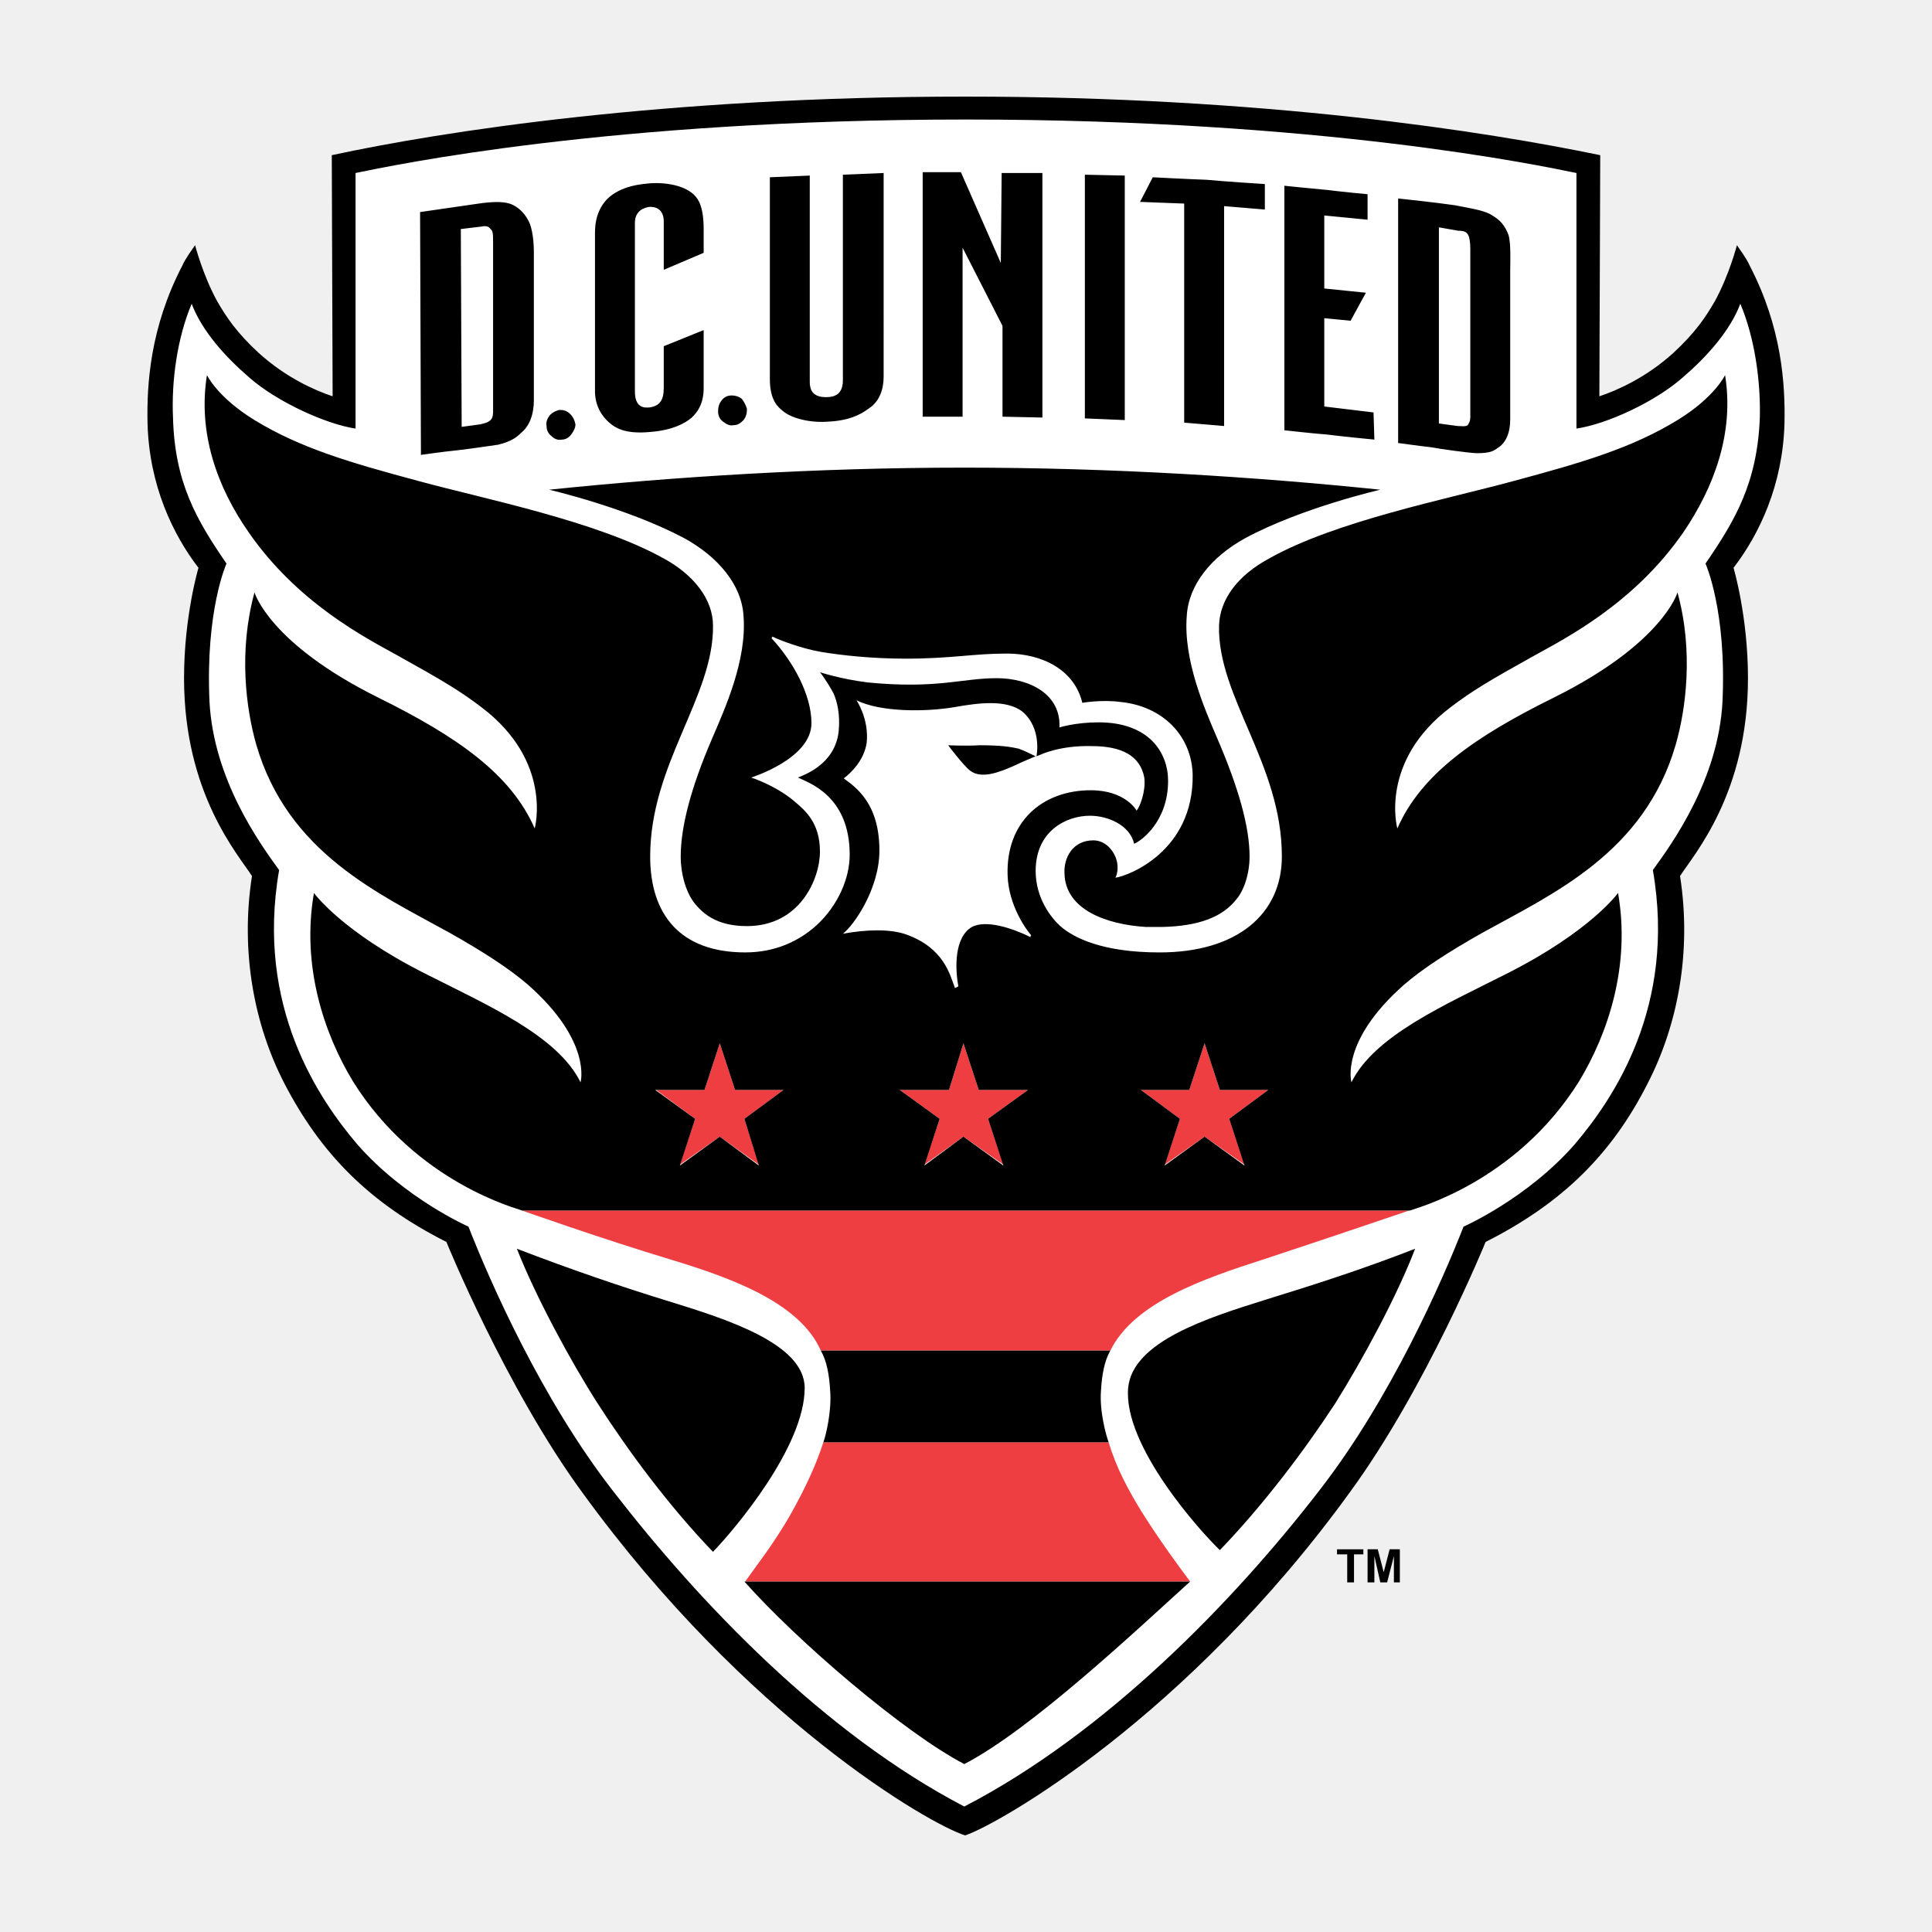
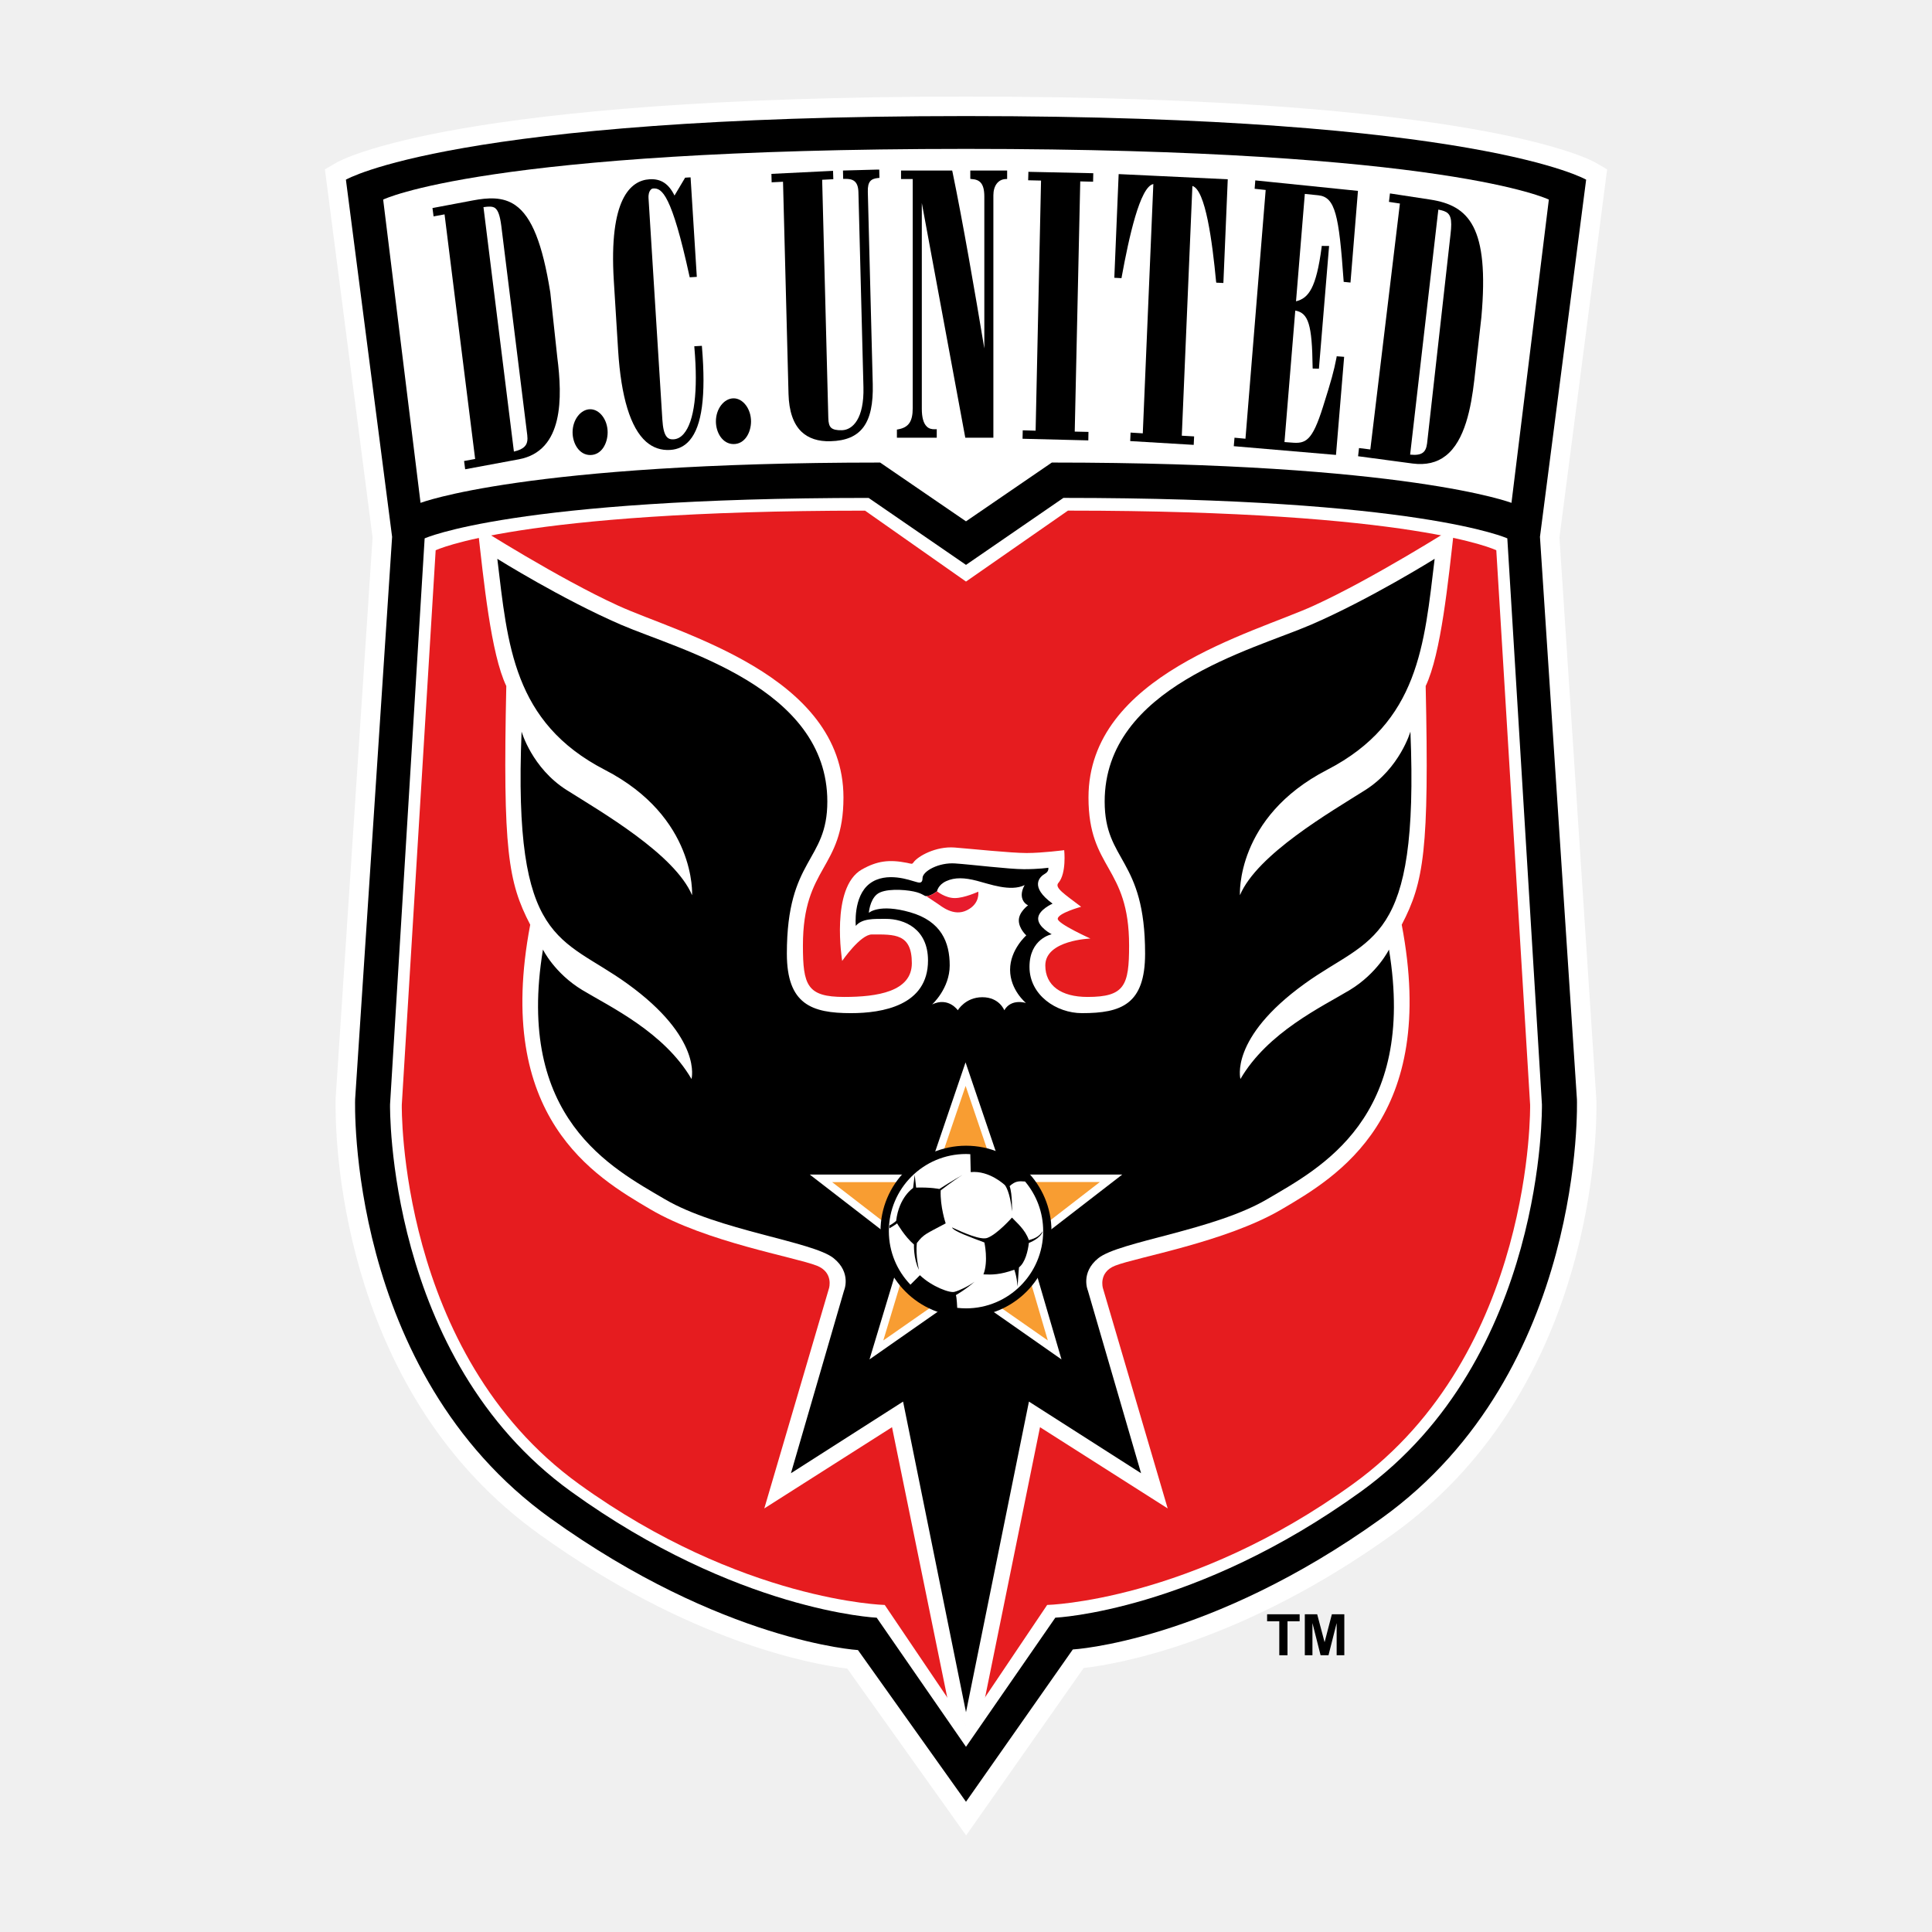
- <svg xmlns="http://www.w3.org/2000/svg" version="1.1" id="svg2" x="0px" y="0px" width="200px" height="200px" viewBox="-700 700 200 200" enable-background="new -700 700 200 200" xml:space="preserve">
-   <path id="path3033" fill="#FFFFFF" d="M-599.736,888.066  c25.84-14.766,41.396-36.035,51.855-60.469c10.811-6.152,21.182-12.656,20.83-37.881c6.417-8.086,6.856-18.018,5.186-30.938  c4.922-9.58,5.89-19.775,1.934-31.816c-2.373,10.02-8.701,11.338-15.732,15.117l1.23-25.049c-41.396-7.383-84.552-8.086-130.079,0  l0.439,25.137c-7.119-3.428-15.996-5.098-16.084-15.557c-3.076,10.371-4.922,19.072,1.582,29.443  c-2.461,15.205-0.527,26.631,6.768,33.662c-3.076,21.006,5.537,31.465,19.512,37.09  C-646.143,851.416-627.773,871.367-599.736,888.066z" />
-   <path id="path158" fill="#EF3E42" d="M-569.326,830.41c6.943-2.285,15.205-5.098,15.205-5.098  h-91.846c0,0,8.438,2.988,15.469,5.098c6.063,1.846,13.271,4.395,15.468,9.404h29.972  C-582.598,834.805-575.303,832.344-569.326,830.41 M-618.019,856.514c-1.758,3.164-3.867,5.801-4.834,7.207h46.056  c-1.055-1.406-3.076-4.131-5.01-7.207c-1.406-2.285-2.637-4.57-3.428-7.207h-29.532C-615.558,851.768-616.7,854.141-618.019,856.514   M-576.885,812.832h-5.01l4.043,2.988l-1.582,4.746l4.131-2.9l4.131,2.9l-1.582-4.746l4.043-2.988h-5.01l-1.582-4.834  L-576.885,812.832z M-601.758,812.832h-5.099l4.132,2.988l-1.583,4.746l4.043-2.9l4.132,2.9l-1.583-4.746l4.132-2.988h-5.099  l-1.582-4.834L-601.758,812.832z M-625.488,807.998l1.581,4.834h5.01l-4.043,2.988l1.494,4.746l-4.042-2.9l-4.131,2.9l1.582-4.746  l-4.043-2.988h5.01L-625.488,807.998z" />
-   <path id="path162" d="M-569.063,719.053c0,0-4.219-0.264-5.977-0.439  c-2.373-0.088-5.625-0.264-5.625-0.264l-1.318,2.549l4.57,0.176v22.676c0,0,4.219,0.352,4.131,0.352v-22.764l4.219,0.352V719.053  L-569.063,719.053z M-557.813,742.695l-5.098-0.615v-9.141l2.725,0.264l1.582-2.9l-4.307-0.439v-7.559l4.482,0.439v-2.637  c0,0-2.813-0.264-4.131-0.439c-1.055-0.088-4.482-0.439-4.482-0.439v25.313c0,0,3.164,0.352,4.395,0.439  c1.318,0.176,4.922,0.527,4.922,0.527L-557.813,742.695z M-583.564,718.174l-4.131-0.088v25.225l4.131,0.176V718.174z   M-592.09,717.91h-4.219l-0.088,9.316l-4.132-9.404h-3.955v25.313h4.131v-17.49l4.131,8.086v9.404l4.132,0.088V717.91   M-608.526,717.91l-4.219,0.176v21.27c0,1.494-0.879,1.758-1.758,1.758c-1.055,0-1.67-0.439-1.67-1.582v-21.357l-4.131,0.176v20.918  c0,2.197,0.879,2.9,1.318,3.252c0.791,0.703,2.549,1.23,4.482,1.143c2.197-0.088,3.428-0.615,4.483-1.406  c1.055-0.703,1.494-1.934,1.494-3.252L-608.526,717.91 M-632.607,718.965c-0.791,0.088-3.076,0.176-4.57,1.67  c-1.318,1.406-1.23,3.164-1.23,3.779v16.084c0,1.406,0.615,2.549,1.582,3.34c0.439,0.352,1.406,1.143,4.131,0.879  c2.285-0.176,3.604-0.879,4.307-1.494c1.23-1.143,1.23-2.549,1.23-3.164v-5.889l-4.131,1.67v4.307c0,1.318-0.439,1.846-1.406,2.021  c-0.703,0.088-1.582,0-1.582-1.67v-17.402c0-0.967,0.527-1.494,1.406-1.67c0.879-0.088,1.582,0.352,1.582,1.494v5.01l4.131-1.758  v-2.461c0-1.318-0.176-2.373-0.615-3.076C-628.652,719.229-630.938,718.877-632.607,718.965 M-624.083,744.014  c0.439,0,0.703-0.176,1.055-0.527c0.264-0.352,0.352-0.703,0.352-1.143c-0.088-0.352-0.264-0.703-0.527-1.055  c-0.352-0.264-0.703-0.352-1.055-0.352c-0.439,0-0.79,0.176-1.054,0.527s-0.352,0.703-0.352,1.143s0.176,0.791,0.527,1.055  S-624.435,744.102-624.083,744.014 M-641.836,745.508c0.352,0,0.703-0.176,0.967-0.527s0.439-0.703,0.439-1.055  c-0.088-0.439-0.264-0.791-0.527-1.055c-0.352-0.352-0.703-0.439-1.143-0.439c-0.352,0.088-0.703,0.264-0.967,0.527  c-0.264,0.352-0.439,0.703-0.352,1.143c0,0.439,0.176,0.791,0.527,1.055C-642.627,745.42-642.275,745.596-641.836,745.508   M-547.793,743.135c0,0.527-0.176,0.703-0.264,0.879c-0.264,0.176-0.615,0.088-1.055,0.088l-1.934-0.264v-20.303l2.021,0.352  c0.703,0,0.879,0.176,1.055,0.527c0.088,0.264,0.176,0.615,0.176,1.406V743.135z M-543.662,727.842c0-0.615,0.088-2.637-0.176-3.516  c-0.439-1.143-0.967-1.582-1.67-2.021c-0.791-0.527-2.109-0.703-3.867-1.055c-1.758-0.264-5.889-0.703-5.889-0.703v25.313  c0,0,2.549,0.352,3.428,0.439c0.879,0.176,4.043,0.615,4.746,0.615c1.406,0,1.758-0.264,2.109-0.527  c0.879-0.527,1.318-1.582,1.318-2.988V727.842L-543.662,727.842z M-649.219,743.486c-0.264,0.264-0.703,0.352-1.055,0.439  l-1.934,0.264l-0.088-20.479l2.197-0.264c0.439-0.088,0.703,0,0.879,0.264c0.264,0.176,0.264,0.615,0.264,1.406v17.314  C-648.955,742.871-648.955,743.223-649.219,743.486 M-644.736,726.084c0-0.791-0.088-2.461-0.615-3.34  c-0.439-0.791-1.055-1.318-1.67-1.582s-1.582-0.352-3.428-0.088s-6.064,0.879-6.064,0.879l0.088,25.137c0,0,2.461-0.352,3.428-0.439  s3.955-0.527,4.57-0.615c1.406-0.352,1.934-0.791,2.373-1.23c0.879-0.703,1.318-1.934,1.318-3.34V726.084L-644.736,726.084z   M-600.176,882.617c6.943-3.604,17.754-13.799,23.379-18.896h-46.144C-617.491,869.873-606.416,879.365-600.176,882.617   M-615.03,839.814c0.615,1.055,0.879,2.549,0.967,4.131c0.176,2.109-0.439,4.658-0.703,5.361h29.532  c-0.264-0.703-0.967-3.252-0.791-5.361c0.088-1.582,0.352-3.076,0.967-4.131H-615.03z M-583.213,843.682  c-0.527,5.977,7.471,14.854,9.492,16.787c4.57-4.746,8.789-10.371,11.953-15.205c2.813-4.482,6.416-11.162,8.262-15.996  c-5.625,2.197-10.635,3.779-15.469,5.273C-574.863,836.387-582.773,838.848-583.213,843.682 M-631.025,834.629  c-4.57-1.406-9.756-3.164-15.469-5.361c1.934,4.922,5.537,11.602,8.35,15.996c3.164,4.922,7.383,10.635,11.953,15.381  c2.284-2.373,9.491-10.898,9.491-16.963C-616.7,839.023-625.049,836.475-631.025,834.629 M-572.754,815.82l4.043-2.988h-5.01  l-1.582-4.834l-1.582,4.834h-5.01l4.043,2.988l-1.582,4.834l4.131-2.988l4.131,2.988L-572.754,815.82z M-593.232,796.836  c-0.352-0.352-2.373-2.988-2.461-6.24c-0.176-5.537,3.604-8.789,8.613-8.789c3.604,0,4.746,2.109,4.746,2.109  c0.352-0.439,0.967-2.021,0.791-3.428c-0.439-2.285-2.373-3.252-5.449-3.252c-3.252-0.088-5.273,0.879-5.273,0.879l-0.44,0.176  c0,0,0.616-2.9-1.494-4.658c-1.67-1.23-4.482-0.879-6.943-0.439c-3.076,0.527-7.734,0.527-10.195-0.703c0,0,1.318,1.934,1.055,4.395  c-0.264,1.846-1.67,3.164-2.373,3.691c1.318,0.967,3.691,2.637,3.691,7.471c0,3.955-2.637,7.734-3.779,8.613  c2.373-0.439,4.922-0.527,6.592,0.088c3.867,1.406,4.482,4.131,5.01,5.537l0.352-0.176c-0.352-1.846-0.438-5.098,1.406-6.152  c1.494-0.791,4.307,0.176,6.064,1.055C-593.32,797.012-593.32,796.748-593.232,796.836 M-597.715,815.82l4.131-2.988h-5.098  l-1.583-4.834l-1.494,4.834h-5.098l4.131,2.988l-1.582,4.834l4.043-2.988l4.131,2.988L-597.715,815.82z M-622.94,815.82l4.043-2.988  h-5.01l-1.581-4.834l-1.582,4.834h-5.098l4.131,2.988l-1.582,4.834l4.131-2.988l4.042,2.988L-622.94,815.82z M-526.347,761.328  c1.669,6.064,0.879,12.041-0.176,15.732c-3.252,11.25-12.745,15.469-20.04,19.512c-3.428,1.934-6.152,3.691-8.086,5.361  c-6.68,5.889-5.449,10.107-5.449,10.107c2.373-4.834,9.668-7.998,16.084-11.25c8.701-4.395,11.514-8.35,11.514-8.35  c1.318,7.559-1.055,14.59-4.043,19.512c-6.592,10.547-17.139,13.184-17.49,13.359h-91.934c-0.352-0.176-10.898-2.813-17.49-13.359  c-2.988-4.922-5.362-11.953-4.043-19.512c0,0,2.813,3.955,11.514,8.35c6.416,3.252,13.711,6.416,16.084,11.25  c0,0,1.23-4.219-5.449-10.107c-1.934-1.67-4.658-3.428-8.086-5.361c-7.295-4.043-16.788-8.262-20.04-19.512  c-1.055-3.691-1.846-9.668-0.176-15.732c0,0,1.495,5.273,12.833,10.898c8.174,4.043,13.711,7.91,16.172,13.535  c0,0,1.934-6.943-5.537-12.568c-2.197-1.67-3.955-2.725-8.701-5.361c-3.164-1.758-10.283-5.361-15.382-12.744  c-3.252-4.658-5.273-10.283-4.307-16.26c0,0,1.055,2.285,4.922,4.658c4.747,2.9,9.845,4.395,17.052,6.328  c6.768,1.846,18.369,4.131,25.313,7.998c3.076,1.67,5.098,4.219,5.098,6.943c0.088,7.383-6.504,14.326-6.504,23.906  c0,5.977,3.076,9.932,9.843,9.932c3.076,0,5.537-1.143,7.383-2.813c2.198-2.021,3.428-4.834,3.428-7.295  c0-6.152-4.307-7.471-5.361-7.998c2.373-0.879,3.955-2.461,4.219-4.746c0.176-1.846-0.176-3.164-0.527-3.955  c-0.703-1.318-1.406-2.197-1.406-2.197s2.11,0.703,4.922,1.055c7.208,0.703,9.757-0.439,13.36-0.439c3.428,0,6.68,1.67,6.504,5.098  c0,0,1.67-0.527,4.043-0.527c5.273,0,7.207,3.164,7.207,6.064c0,4.219-2.813,6.24-3.516,6.504c-0.439-1.934-2.725-2.9-4.57-2.9  c-2.461,0-5.625,1.582-5.625,5.713c0,2.813,1.582,4.834,2.549,5.713c1.406,1.23,4.395,2.725,10.283,2.725  c7.998,0,12.656-3.955,12.656-9.932c0-9.58-6.68-16.523-6.504-23.906c0.088-2.725,1.934-5.186,5.186-6.943  c6.855-3.867,18.457-6.152,25.225-7.998c7.207-1.934,12.305-3.428,17.051-6.328c3.867-2.373,4.922-4.658,4.922-4.658  c0.967,5.977-1.143,11.602-4.307,16.26c-5.098,7.383-12.217,10.986-15.381,12.744c-4.746,2.637-6.504,3.691-8.701,5.361  c-7.471,5.625-5.537,12.568-5.537,12.568c2.461-5.625,7.998-9.492,16.172-13.535C-527.842,766.602-526.347,761.328-526.347,761.328   M-519.843,731.445c-1.055,2.813-3.516,5.537-5.978,7.646c-2.9,2.549-7.91,4.834-10.986,5.273V717.91  c-3.867-0.791-26.279-5.537-63.194-5.537c-37.001,0-59.326,4.746-63.193,5.537v26.455c-2.988-0.439-8.086-2.725-10.986-5.273  c-2.461-2.109-4.922-4.834-5.977-7.646c-1.494,3.516-2.109,7.998-1.934,11.777c0.176,6.768,2.461,10.635,5.537,15.117  c0,0-2.197,4.834-1.758,14.326c0.439,7.998,5.098,14.502,7.207,17.402c-2.461,14.15,4.131,23.73,8.086,28.389  c4.923,5.625,11.515,8.525,11.515,8.525c2.197,5.625,7.559,17.842,14.941,27.334c8.965,11.602,21.884,25.137,36.386,32.695  c14.591-7.559,27.774-21.094,36.739-32.695c7.383-9.492,12.744-21.709,14.941-27.334c0,0,6.592-2.9,11.514-8.525  c3.955-4.658,10.547-14.238,8.086-28.389c2.109-2.9,6.768-9.404,7.208-17.402c0.439-9.492-1.758-14.326-1.758-14.326  c3.076-4.482,5.361-8.35,5.625-15.117C-517.733,739.443-518.349,734.961-519.843,731.445 M-515.272,743.838  c-0.176,6.416-2.637,11.514-5.273,14.941c0,0,1.494,5.01,1.494,11.426c0,11.953-5.625,18.281-7.031,20.479  c1.23,7.91-0.264,15.469-3.34,21.445c-3.691,7.295-8.79,12.393-16.788,16.436c0,0-6.152,15.117-14.063,25.928  c-16.875,23.291-36.387,34.365-39.814,35.508c-3.691-1.143-22.677-12.129-39.639-35.508c-7.91-10.811-14.063-25.928-14.063-25.928  c-7.998-4.043-13.008-9.141-16.787-16.436c-3.077-5.977-4.57-13.535-3.341-21.445c-1.406-2.197-7.031-8.525-7.031-20.479  c0-6.416,1.494-11.426,1.494-11.426c-2.637-3.428-5.098-8.525-5.273-14.941c-0.088-4.043,0.264-9.932,3.604-16.348  c0.353-0.791,0.968-1.582,1.319-2.109c0,0,0.791,3.076,2.285,5.801c0.967,1.67,2.021,3.252,4.307,5.361  c2.813,2.549,5.801,3.867,7.646,4.482l-0.088-24.961c11.426-2.461,34.541-6.064,65.566-6.064s53.877,3.604,65.743,6.064  l-0.089,24.961c1.847-0.615,4.835-1.934,7.647-4.482c2.285-2.109,3.34-3.691,4.307-5.361c1.494-2.725,2.285-5.801,2.285-5.801  c0.352,0.527,0.967,1.318,1.318,2.109C-515.536,733.906-515.185,739.795-515.272,743.838 M-572.051,793.145  c0.791-0.879,1.406-2.637,1.406-4.482c0-3.076-1.143-7.119-3.34-12.217c-1.318-3.076-3.516-8.086-3.164-12.656  c0.176-3.252,2.549-6.152,6.064-8.086c5.889-3.164,13.975-5.01,13.975-5.01c-12.744-1.318-27.598-2.285-43.067-2.285  c-15.469,0-30.233,0.967-42.978,2.285c0,0,7.998,1.846,13.975,5.01c3.516,1.934,5.976,4.834,6.151,8.086  c0.352,4.57-1.933,9.58-3.251,12.656c-2.197,5.098-3.252,9.141-3.252,12.217c0,1.846,0.527,3.516,1.23,4.57  c0.967,1.318,2.461,2.637,5.624,2.637c5.449,0,7.559-4.834,7.559-7.734s-1.494-4.219-2.549-5.098  c-1.494-1.318-3.516-2.197-4.57-2.549c0,0,6.24-1.934,6.24-5.625c0-2.9-1.846-6.328-4.131-8.789l0.088-0.176  c0.704,0.352,2.989,1.23,5.011,1.582c2.109,0.352,5.273,0.703,8.789,0.703c4.746,0,6.943-0.527,10.459-0.527  c3.779,0,7.031,1.758,7.822,5.098c0,0,2.021-0.352,3.955-0.088c4.395,0.439,7.383,3.516,7.471,7.559  c0.088,7.91-6.68,10.459-7.998,10.635c0,0,0.352-0.615,0.176-1.582s-1.055-2.285-2.461-2.285c-2.109,0-3.076,1.758-2.988,3.428  c0.088,3.691,4.219,5.273,8.438,5.537c0.615,0,1.055,0,1.67,0C-575.83,795.869-573.457,794.902-572.051,793.145 M-592.793,778.291  c-0.527-0.264-1.055-0.527-1.758-0.791c-0.791-0.176-1.758-0.352-4.043-0.352c-1.406,0.088-3.252,0-3.252,0s1.582,2.109,2.285,2.637  c1.143,0.879,2.988,0.176,4.57-0.527C-594.287,778.906-592.793,778.291-592.793,778.291 M-557.725,861.084l0.615,2.725h0.703  l0.703-2.725v2.725h0.615v-3.428h-1.055l-0.615,2.373l-0.615-2.373h-1.055v3.428h0.703V861.084L-557.725,861.084z M-559.834,863.809  h-0.703v-2.9h-1.055v-0.527h2.725v0.527h-0.967V863.809z" />
+ <svg xmlns="http://www.w3.org/2000/svg" xmlns:xlink="http://www.w3.org/1999/xlink" version="1.1" id="Layer_1" x="0px" y="0px" width="200px" height="200px" viewBox="0 0 200 200" enable-background="new 0 0 200 200" xml:space="preserve">
+   <g>
+     <g>
+       <g>
+         <defs>
+           <rect id="SVGID_1_" width="200" height="200" />
+         </defs>
+         <clipPath id="SVGID_2_">
+           <use xlink:href="#SVGID_1_" overflow="visible" />
+         </clipPath>
+         <path clip-path="url(#SVGID_2_)" fill="#FFFFFF" d="M161.434,55.644c0.053-0.383,4.936-38.112,4.936-38.112l-1.157-0.67     C164.734,16.57,152.887,10,100,10c-52.893,0-64.74,6.57-65.217,6.862l-1.149,0.67c0,0,4.882,37.729,4.934,38.112     c-0.027,0.389-3.822,58.026-3.822,58.026c0,0.1-0.007,0.375-0.007,0.797c0,4.903,1.017,29.943,21.071,44.344     c15.633,11.233,28.344,13.486,31.897,13.92c0.957,1.349,12.307,17.271,12.307,17.271s11.205-15.952,12.166-17.328     c3.59-0.418,16.383-2.632,32.014-13.86c20.074-14.42,21.07-39.494,21.07-44.307c0-0.406-0.008-0.678-0.016-0.773     C165.248,113.674,161.67,59.249,161.434,55.644" />
+       </g>
+     </g>
+     <g>
+       <g>
+         <defs>
+           <rect id="SVGID_3_" width="200" height="200" />
+         </defs>
+         <clipPath id="SVGID_4_">
+           <use xlink:href="#SVGID_3_" overflow="visible" />
+         </clipPath>
+         <path clip-path="url(#SVGID_4_)" d="M99.999,186.518l11.058-15.766c0,0,14.135-0.773,31.957-13.577     c21.183-15.213,20.229-43.37,20.229-43.37l-3.827-58.228l4.781-36.978c0,0-11.253-6.584-64.195-6.584     c-52.95,0-64.194,6.584-64.194,6.584l4.783,36.978l-3.829,58.228c0,0-0.954,28.157,20.222,43.37     c17.83,12.804,31.833,13.64,31.833,13.64L99.999,186.518" />
+       </g>
+     </g>
+     <g>
+       <g>
+         <defs>
+           <rect id="SVGID_5_" width="200" height="200" />
+         </defs>
+         <clipPath id="SVGID_6_">
+           <use xlink:href="#SVGID_5_" overflow="visible" />
+         </clipPath>
+         <path clip-path="url(#SVGID_6_)" fill="#FFFFFF" d="M99.999,180.828l9.246-13.366c0,0,14.459-0.647,31.646-13.062     c19.174-13.846,18.729-40.063,18.729-40.063l-3.583-58.606c0,0-9.188-4.189-45.953-4.189L100,58.476l-10.08-6.932     c-36.771,0-45.961,4.189-45.961,4.189l-3.582,58.606c0,0-0.439,26.216,18.732,40.062c17.188,12.414,31.647,13.063,31.647,13.063     L99.999,180.828" />
+       </g>
+     </g>
+     <g>
+       <g>
+         <defs>
+           <rect id="SVGID_7_" width="200" height="200" />
+         </defs>
+         <clipPath id="SVGID_8_">
+           <use xlink:href="#SVGID_7_" overflow="visible" />
+         </clipPath>
+         <path clip-path="url(#SVGID_8_)" fill="#E61C1F" d="M100.014,178.614l8.388-12.47c0,0,14.817-0.357,31.66-12.52     c18.777-13.563,18.336-39.253,18.336-39.253l-3.502-57.409c0,0-8.321-4.103-44.342-4.103L100,60.203l-10.451-7.341     c-36.015,0-44.449,4.103-44.449,4.103l-3.507,57.409c0,0-0.435,25.69,18.343,39.253c16.847,12.16,31.653,12.518,31.653,12.518     L100.014,178.614" />
+       </g>
+     </g>
+     <g>
+       <g>
+         <defs>
+           <rect id="SVGID_9_" width="200" height="200" />
+         </defs>
+         <clipPath id="SVGID_10_">
+           <use xlink:href="#SVGID_9_" overflow="visible" />
+         </clipPath>
+         <path clip-path="url(#SVGID_10_)" fill="#FFFFFF" d="M98.107,175.963l-5.766-28.22l-13.221,8.409l6.701-22.801     c0,0,0.494-1.632-1.259-2.326c-2.268-0.896-11.447-2.438-17.226-5.832c-5.78-3.396-16.246-9.519-12.448-29.467     c-2.287-4.405-2.844-7.71-2.476-24.708c-1.588-3.326-2.338-10.867-2.966-16.46c0,0,8.377,5.323,14.539,8.135     c6.278,2.877,23.33,7.187,23.33,19.864c0,7.484-4.197,7.046-4.197,15.323c0,4.128,0.435,5.323,4.275,5.323     c3.395,0,7-0.54,7-3.494c0-3.088-1.801-2.975-4.136-2.975c-1.195,0-3.075,2.741-3.075,2.741s-1.248-7.593,2.033-9.465     c1.603-0.905,2.846-1.047,4.668-0.691c0.506,0.104,0.525,0.173,0.69-0.058c0.448-0.624,2.302-1.676,4.252-1.526     c1.789,0.142,5.815,0.569,7.454,0.569c1.625,0,3.886-0.295,3.886-0.295s0.261,2.391-0.601,3.39     c-0.438,0.502,0.682,1.188,2.354,2.471c0,0-2.421,0.659-2.421,1.251c0,0.515,3.383,2.036,3.383,2.036s-4.67,0.154-4.67,2.786     c0,2.065,1.606,3.26,4.374,3.26c3.846,0,4.3-1.195,4.3-5.323c0-8.277-4.204-7.839-4.204-15.323     c0-12.677,17.051-16.987,23.329-19.864c6.159-2.812,14.543-8.135,14.543-8.135c-0.63,5.593-1.375,13.134-2.967,16.46     c0.376,16.998-0.185,20.303-2.479,24.708c3.808,19.951-6.658,26.073-12.44,29.467c-5.788,3.395-14.968,4.938-17.235,5.832     c-1.75,0.695-1.258,2.326-1.258,2.326l6.705,22.801l-13.217-8.409l-5.754,28.312l-1.872,2.678L98.107,175.963" />
+       </g>
+     </g>
+     <g>
+       <g>
+         <defs>
+           <rect id="SVGID_11_" width="200" height="200" />
+         </defs>
+         <clipPath id="SVGID_12_">
+           <use xlink:href="#SVGID_11_" overflow="visible" />
+         </clipPath>
+         <path clip-path="url(#SVGID_12_)" fill="#FFFFFF" d="M99.999,53.969l8.886-6.086c36.764,0,47.582,4.174,47.582,4.174     l3.869-31.395c0,0-10.611-5.249-60.337-5.249c-49.726,0-60.334,5.249-60.334,5.249l3.87,31.395c0,0,10.811-4.174,47.578-4.174     L99.999,53.969" />
+       </g>
+     </g>
+     <g>
+       <g>
+         <defs>
+           <rect id="SVGID_13_" width="200" height="200" />
+         </defs>
+         <clipPath id="SVGID_14_">
+           <use xlink:href="#SVGID_13_" overflow="visible" />
+         </clipPath>
+         <path clip-path="url(#SVGID_14_)" d="M56.966,30.27c-0.808-5.042-1.914-7.823-3.594-9.011c-1.317-0.931-2.89-0.793-4.398-0.515     l-4.204,0.793l0.113,0.864c0,0,0.883-0.165,1.137-0.209c0.044,0.345,3.119,25.006,3.167,25.32     c-0.239,0.038-1.146,0.211-1.146,0.211l0.113,0.856l5.544-1.029c4.68-0.862,4.519-6.438,3.994-10.552L56.966,30.27z      M54.604,45.401c0,0.647-0.326,1.101-1.404,1.345c-0.048-0.379-3.115-24.97-3.151-25.303c0.561-0.082,0.946-0.09,1.201,0.094     c0.314,0.239,0.506,0.787,0.643,1.835l2.688,21.663C54.593,45.165,54.604,45.288,54.604,45.401" />
+       </g>
+     </g>
+     <g>
+       <g>
+         <defs>
+           <rect id="SVGID_15_" width="200" height="200" />
+         </defs>
+         <clipPath id="SVGID_16_">
+           <use xlink:href="#SVGID_15_" overflow="visible" />
+         </clipPath>
+         <path clip-path="url(#SVGID_16_)" d="M61.102,42.365c-0.992,0-1.829,1.094-1.829,2.385c0,1.157,0.683,2.354,1.829,2.354     c1.176,0,1.801-1.209,1.801-2.354C62.903,43.459,62.079,42.365,61.102,42.365" />
+       </g>
+     </g>
+     <g>
+       <g>
+         <defs>
+           <rect id="SVGID_17_" width="200" height="200" />
+         </defs>
+         <clipPath id="SVGID_18_">
+           <use xlink:href="#SVGID_17_" overflow="visible" />
+         </clipPath>
+         <path clip-path="url(#SVGID_18_)" d="M72.658,35.8l-0.785,0.044l0.013,0.172c0.387,4.466-0.008,7.622-1.107,8.894     c-0.303,0.353-0.651,0.542-1.044,0.569c-0.64,0.039-1.059-0.287-1.169-2.051l-1.433-22.947c-0.019-0.27,0.041-0.636,0.221-0.827     c0.067-0.09,0.165-0.142,0.279-0.142c0.882-0.059,1.887,0.592,3.734,9.051l0.033,0.142l0.733-0.044l-0.644-10.298l-0.172,0.004     l-0.393,0.026c0,0-0.863,1.464-1.099,1.849c-0.6-1.216-1.4-1.757-2.588-1.684c-1.973,0.123-4.218,2.05-3.695,10.503l0.446,7.206     c0.303,4.845,1.28,8.023,2.891,9.455c0.714,0.627,1.553,0.914,2.499,0.855c0.813-0.05,1.491-0.383,2.01-0.989     c1.282-1.478,1.697-4.62,1.282-9.627L72.658,35.8z" />
+       </g>
+     </g>
+     <g>
+       <g>
+         <defs>
+           <rect id="SVGID_19_" width="200" height="200" />
+         </defs>
+         <clipPath id="SVGID_20_">
+           <use xlink:href="#SVGID_19_" overflow="visible" />
+         </clipPath>
+         <path clip-path="url(#SVGID_20_)" d="M75.945,41.235c-1,0-1.835,1.09-1.835,2.385c0,1.157,0.682,2.35,1.835,2.35     c1.17,0,1.801-1.208,1.801-2.35C77.747,42.325,76.915,41.235,75.945,41.235" />
+       </g>
+     </g>
+     <g>
+       <g>
+         <defs>
+           <rect id="SVGID_21_" width="200" height="200" />
+         </defs>
+         <clipPath id="SVGID_22_">
+           <use xlink:href="#SVGID_21_" overflow="visible" />
+         </clipPath>
+         <path clip-path="url(#SVGID_22_)" d="M90.847,17.555l-3.582,0.098l0.019,0.867l0.169-0.003c0.823-0.02,1.38,0.207,1.411,1.381     l0.519,20.172c0.083,3.257-1.103,4.437-2.226,4.467c-0.555,0.016-0.913-0.069-1.124-0.262c-0.186-0.184-0.276-0.479-0.287-1.016     c0,0-0.588-22.953-0.636-24.649c0.243-0.008,1.155-0.059,1.155-0.059l-0.029-0.866l-6.379,0.314l0.023,0.874     c0,0,0.931-0.046,1.178-0.058c0.008,0.341,0.569,21.96,0.569,21.96c0.046,1.789,0.498,3.111,1.349,3.923     c0.722,0.68,1.726,1.017,2.997,0.977c3.171-0.082,4.477-1.85,4.374-5.923l-0.51-19.883c-0.034-1.109,0.341-1.36,1.048-1.442     l0.153-0.012l-0.019-0.86H90.847z" />
+       </g>
+     </g>
+     <g>
+       <g>
+         <defs>
+           <rect id="SVGID_23_" width="200" height="200" />
+         </defs>
+         <clipPath id="SVGID_24_">
+           <use xlink:href="#SVGID_23_" overflow="visible" />
+         </clipPath>
+         <path clip-path="url(#SVGID_24_)" d="M100.445,17.656v0.86l0.157,0.02c0.771,0.055,1.295,0.388,1.295,1.811v15.721     c-0.969-5.831-2.245-13.205-3.295-18.274l-0.034-0.138h-5.293v0.88c0-0.004,0.962,0,1.209,0V42.25     c0,1.381-0.42,1.994-1.494,2.193l-0.142,0.025v0.843h4.124v-0.879l-0.174,0.004c-0.372,0.015-0.648-0.075-0.855-0.278     c-0.345-0.326-0.517-0.95-0.517-1.837V21.014c0.431,2.35,4.5,24.297,4.5,24.297h2.908V20.215c0-0.988,0.498-1.649,1.267-1.679     l0.158-0.008v-0.872h-0.168H100.445z" />
+       </g>
+     </g>
+     <g>
+       <g>
+         <defs>
+           <rect id="SVGID_25_" width="200" height="200" />
+         </defs>
+         <clipPath id="SVGID_26_">
+           <use xlink:href="#SVGID_25_" overflow="visible" />
+         </clipPath>
+         <path clip-path="url(#SVGID_26_)" d="M106.456,17.959l-0.022,0.703c0,0,1.075,0.019,1.334,0.031     c-0.006,0.325-0.561,25.559-0.561,25.892c-0.257-0.011-1.334-0.04-1.334-0.04l-0.02,0.875l6.809,0.169l0.016-0.879     c0,0-1.156-0.023-1.422-0.031c0.01-0.325,0.563-25.574,0.571-25.9c0.253,0.004,1.33,0.032,1.33,0.032l0.019-0.879l-6.72-0.145     V17.959z" />
+       </g>
+     </g>
+     <g>
+       <g>
+         <defs>
+           <rect id="SVGID_27_" width="200" height="200" />
+         </defs>
+         <clipPath id="SVGID_28_">
+           <use xlink:href="#SVGID_27_" overflow="visible" />
+         </clipPath>
+         <path clip-path="url(#SVGID_28_)" d="M115.796,18.191l-0.442,10.564l0.742,0.04l0.026-0.149c0.739-4.038,1.889-9.332,3.271-9.593     c-0.02,0.429-1.076,25.473-1.092,25.806c-0.261-0.011-1.265-0.078-1.265-0.078l-0.038,0.879l6.574,0.393l0.043-0.876     c0,0-1.016-0.063-1.276-0.074c0.019-0.322,1.08-25.41,1.097-25.853c1.358,0.397,2.062,5.776,2.45,9.871l0.023,0.14l0.735,0.033     l0.453-10.735l-11.291-0.537L115.796,18.191z" />
+       </g>
+     </g>
+     <g>
+       <g>
+         <defs>
+           <rect id="SVGID_29_" width="200" height="200" />
+         </defs>
+         <clipPath id="SVGID_30_">
+           <use xlink:href="#SVGID_29_" overflow="visible" />
+         </clipPath>
+         <path clip-path="url(#SVGID_30_)" d="M129.934,18.846l-0.054,0.697c0,0,0.903,0.092,1.142,0.123     c-0.022,0.318-2.062,25.417-2.092,25.751c-0.236-0.02-1.135-0.106-1.135-0.106l-0.074,0.878l10.58,0.904l0.844-10.154     l-0.771-0.058l-0.021,0.147c-0.273,1.403-0.533,2.347-1.394,5.073c-1.118,3.559-1.785,3.846-3.256,3.716     c0,0-0.478-0.038-0.735-0.055c0.022-0.33,1.09-13.241,1.118-13.612c1.368,0.243,1.739,1.471,1.796,5.844l0.006,0.157l0.646,0.015     l1.053-12.702l-0.759-0.007l-0.017,0.157c-0.556,4.197-1.34,5.256-2.648,5.578c0.037-0.446,0.891-10.792,0.911-11.118     c0.27,0.031,1.396,0.142,1.396,0.142c1.758,0.184,2.137,2.048,2.618,8.823l0.009,0.14l0.705,0.071l0.773-9.49l-10.628-1.086     L129.934,18.846z" />
+       </g>
+     </g>
+     <g>
+       <g>
+         <defs>
+           <rect id="SVGID_31_" width="200" height="200" />
+         </defs>
+         <clipPath id="SVGID_32_">
+           <use xlink:href="#SVGID_31_" overflow="visible" />
+         </clipPath>
+         <path clip-path="url(#SVGID_32_)" d="M148.068,20.662l-4.18-0.639l-0.021,0.172l-0.084,0.703c0,0,0.896,0.142,1.135,0.172     c-0.039,0.322-3.021,25.133-3.063,25.458c-0.242-0.032-1.17-0.146-1.17-0.146l-0.097,0.847l5.659,0.757     c1.354,0.174,2.501-0.09,3.413-0.807c1.991-1.545,2.628-4.998,2.958-7.831l0.734-6.509     C154.191,23.47,152.046,21.278,148.068,20.662 M150.23,23.232c0,0.274-0.023,0.6-0.069,0.992l-2.429,21.671     c-0.06,0.467-0.191,0.78-0.432,0.958c-0.268,0.21-0.703,0.274-1.324,0.21c0.034-0.337,2.873-25.001,2.92-25.365     C149.797,21.871,150.23,22.083,150.23,23.232" />
+       </g>
+     </g>
+     <g>
+       <g>
+         <defs>
+           <rect id="SVGID_33_" width="200" height="200" />
+         </defs>
+         <clipPath id="SVGID_34_">
+           <use xlink:href="#SVGID_33_" overflow="visible" />
+         </clipPath>
+         <path clip-path="url(#SVGID_34_)" d="M112.008,104.881c-2.639,0-5.436-1.854-5.436-4.789c0-2.935,2.299-3.377,2.299-3.377     s-1.402-0.722-1.402-1.616c0-0.903,1.493-1.554,1.493-1.554c-2.421-1.77-1.34-2.785-0.789-3.095     c0.445-0.248,0.347-0.621,0.347-0.621s-0.967,0.149-2.519,0.149c-1.56,0-5.413-0.479-7.12-0.595     c-1.707-0.121-3.381,0.808-3.381,1.522c0,0.72-0.561,0.395-0.864,0.334c-0.299-0.06-2.875-1.085-4.609,0.235     c-1.731,1.318-1.437,4.373-1.437,4.373c0.66-0.781,1.868-0.726,3.112-0.726c1.919,0,4.365,1.021,4.365,4.312     c0,4.667-4.733,5.448-7.97,5.448c-4.065,0-6.642-0.904-6.642-6.166c0-9.932,4.19-9.453,4.19-15.738     c0-11.844-15.254-15.673-21.361-18.305c-6.105-2.638-12.802-6.823-12.802-6.823c1.071,8.855,1.617,16.931,11.126,21.843     c9.513,4.903,9.036,12.981,9.036,12.981c-1.797-4.249-9.396-8.622-12.986-10.89c-3.59-2.272-4.664-6.049-4.664-6.049     c-0.895,22.205,4.072,21.128,10.949,26.098c7.825,5.643,6.641,9.867,6.641,9.867c-2.814-4.842-8.438-7.481-11.305-9.21     c-2.881-1.742-4.073-4.19-4.073-4.19c-2.871,17.467,7.12,22.611,12.624,25.846c5.505,3.236,15.324,4.366,17.469,6.105     c1.88,1.51,1.075,3.35,1.075,3.35l-5.496,18.909l11.609-7.417L100,177.25l6.516-32.158l11.607,7.417l-5.506-18.909     c0,0-0.797-1.84,1.076-3.35c2.164-1.739,11.965-2.869,17.471-6.105c5.505-3.232,15.504-8.379,12.623-25.846     c0,0-1.191,2.448-4.061,4.19c-2.873,1.729-8.498,4.368-11.317,9.21c0,0-1.177-4.225,6.651-9.867     c6.877-4.97,11.853-3.894,10.946-26.098c0,0-1.084,3.777-4.67,6.049c-3.582,2.268-11.185,6.641-12.979,10.89     c0,0-0.479-8.078,9.029-12.981c9.523-4.912,10.053-12.988,11.129-21.843c0,0-6.695,4.185-12.804,6.823     c-6.103,2.632-21.356,6.461-21.356,18.305c0,6.285,4.185,5.806,4.185,15.738C118.541,103.977,116.073,104.881,112.008,104.881" />
+       </g>
+     </g>
+     <g>
+       <g>
+         <defs>
+           <rect id="SVGID_35_" width="200" height="200" />
+         </defs>
+         <clipPath id="SVGID_36_">
+           <use xlink:href="#SVGID_35_" overflow="visible" />
+         </clipPath>
+         <path clip-path="url(#SVGID_36_)" fill="#FFFFFF" d="M106.074,91.625c0,0-0.402,0.628-0.284,1.257     c0.123,0.632,0.637,0.835,0.637,0.835s-0.959,0.689-0.959,1.561c0,0.864,0.774,1.553,0.774,1.553s-1.678,1.468-1.678,3.56     c0,2.099,1.646,3.44,1.646,3.44s-1.522-0.506-2.245,0.751c0,0-0.506-1.35-2.271-1.35c-1.764,0-2.542,1.35-2.542,1.35     s-0.961-1.41-2.659-0.604c0,0,1.82-1.643,1.82-4.037c0-2.389-0.864-4.574-4.095-5.503c-3.238-0.925-4.276,0.06-4.276,0.06     s0.086-1.288,0.828-1.912c0.756-0.636,2.789-0.514,3.804-0.303c1.017,0.213,1.107,0.538,1.35,0.475c0,0,0.401,0.032,1.075-0.494     c0,0,0.105-0.671,0.969-1.056c0.87-0.396,1.876-0.364,3.157-0.03C102.411,91.504,104.588,92.343,106.074,91.625" />
+       </g>
+     </g>
+     <g>
+       <g>
+         <defs>
+           <rect id="SVGID_37_" width="200" height="200" />
+         </defs>
+         <clipPath id="SVGID_38_">
+           <use xlink:href="#SVGID_37_" overflow="visible" />
+         </clipPath>
+         <path clip-path="url(#SVGID_38_)" fill="#E71B2D" d="M97.061,93.552c0.357,0.229,1.655,1.374,3.04,0.674     c1.389-0.689,1.167-1.921,1.167-1.921s-1.425,0.663-2.426,0.663s-1.843-0.703-1.843-0.703s-0.565,0.486-1.123,0.498     C95.875,92.763,96.707,93.32,97.061,93.552" />
+       </g>
+     </g>
+     <g>
+       <g>
+         <defs>
+           <rect id="SVGID_39_" width="200" height="200" />
+         </defs>
+         <clipPath id="SVGID_40_">
+           <use xlink:href="#SVGID_39_" overflow="visible" />
+         </clipPath>
+         <polygon clip-path="url(#SVGID_40_)" fill="#FFFFFF" points="99.953,109.977 103.896,121.592 116.172,121.592 106.48,129.078      109.885,140.725 99.953,133.777 90.011,140.725 93.522,129.078 83.828,121.592 96.001,121.592    " />
+       </g>
+     </g>
+     <g>
+       <g>
+         <defs>
+           <rect id="SVGID_41_" width="200" height="200" />
+         </defs>
+         <clipPath id="SVGID_42_">
+           <use xlink:href="#SVGID_41_" overflow="visible" />
+         </clipPath>
+         <polygon clip-path="url(#SVGID_42_)" fill="#F89D32" points="99.96,112.413 103.341,122.365 113.855,122.365 105.544,128.787      108.471,138.764 99.96,132.82 91.439,138.764 94.447,128.787 86.143,122.374 96.57,122.374    " />
+       </g>
+     </g>
+     <g>
+       <g>
+         <defs>
+           <rect id="SVGID_43_" width="200" height="200" />
+         </defs>
+         <clipPath id="SVGID_44_">
+           <use xlink:href="#SVGID_43_" overflow="visible" />
+         </clipPath>
+         <path clip-path="url(#SVGID_44_)" d="M100.008,118.604c-4.893,0-8.858,3.961-8.858,8.853c0,4.888,3.965,8.851,8.858,8.851     c4.887,0,8.842-3.963,8.842-8.851C108.85,122.564,104.896,118.604,100.008,118.604" />
+       </g>
+     </g>
+     <g>
+       <g>
+         <defs>
+           <rect id="SVGID_45_" width="200" height="200" />
+         </defs>
+         <clipPath id="SVGID_46_">
+           <use xlink:href="#SVGID_45_" overflow="visible" />
+         </clipPath>
+         <path clip-path="url(#SVGID_46_)" fill="#FFFFFF" d="M100.003,135.441c-0.309,0-0.612-0.021-0.912-0.053     c-0.002-0.047-0.048-1.13-0.14-1.318c0,0,0.981-0.549,1.938-1.387c-0.634,0.471-1.624,0.93-2.036,1.034     c-0.444,0.204-2.406-0.532-3.623-1.707c0,0-0.699,0.695-0.981,0.979c-1.384-1.438-2.236-3.391-2.236-5.543     c0-4.406,3.574-7.984,7.991-7.984c0.148,0,0.295,0.008,0.441,0.016l0.043,1.858c1.944-0.194,3.544,1.354,3.544,1.354     s0.536,0.634,0.729,2.718c0,0,0.054-1.797-0.245-2.62c0.586-0.529,0.924-0.531,1.599-0.479c1.17,1.39,1.875,3.183,1.875,5.139     C107.986,131.861,104.413,135.441,100.003,135.441" />
+       </g>
+     </g>
+     <g>
+       <g>
+         <defs>
+           <rect id="SVGID_47_" width="200" height="200" />
+         </defs>
+         <clipPath id="SVGID_48_">
+           <use xlink:href="#SVGID_47_" overflow="visible" />
+         </clipPath>
+         <path clip-path="url(#SVGID_48_)" d="M97.38,123.23c0,0,1.169-0.92,2.262-1.604c0,0-1.168,0.659-2.404,1.459     c0,0-0.824-0.19-2.4-0.147l-0.15-1.312l-0.164,1.356c0,0-1.46,0.927-1.755,3.399c0,0-0.281,0.272-0.701,0.487v0.29     c0,0,0.51-0.29,0.799-0.515c0,0,0.804,1.393,1.747,2.188c0,0-0.067,1.452,0.517,2.624c0,0-0.364-1.459-0.22-2.771     c0.722-0.944,0.942-0.944,2.986-2.041C97.897,126.648,97.309,124.906,97.38,123.23" />
+       </g>
+     </g>
+     <g>
+       <g>
+         <defs>
+           <rect id="SVGID_49_" width="200" height="200" />
+         </defs>
+         <clipPath id="SVGID_50_">
+           <use xlink:href="#SVGID_49_" overflow="visible" />
+         </clipPath>
+         <path clip-path="url(#SVGID_50_)" d="M106.506,128.377c-0.383-1.119-1.311-1.848-1.747-2.333c0,0-1.502,1.701-2.521,2.091     c-0.687,0.291-2.521-0.535-3.689-1.074c0.149,0.395,1.938,1.021,3.354,1.56c0,0,0.434,1.938-0.098,3.302     c0.866,0.043,1.744,0.043,3.192-0.484c0,0,0.244,0.578,0.345,1.742c0,0,0.1-1.646,0.146-1.986     c0.636-0.487,0.927-1.698,1.019-2.525c0,0,1.267-0.482,1.425-1.211C107.609,127.943,107.238,128.182,106.506,128.377" />
+       </g>
+     </g>
+     <g>
+       <g>
+         <defs>
+           <rect id="SVGID_51_" width="200" height="200" />
+         </defs>
+         <clipPath id="SVGID_52_">
+           <use xlink:href="#SVGID_51_" overflow="visible" />
+         </clipPath>
+         <polygon clip-path="url(#SVGID_52_)" points="133.282,171.352 132.432,171.352 132.432,167.833 131.171,167.833 131.171,167.109      134.538,167.109 134.538,167.833 133.282,167.833    " />
+       </g>
+     </g>
+     <g>
+       <g>
+         <defs>
+           <rect id="SVGID_53_" width="200" height="200" />
+         </defs>
+         <clipPath id="SVGID_54_">
+           <use xlink:href="#SVGID_53_" overflow="visible" />
+         </clipPath>
+         <polygon clip-path="url(#SVGID_54_)" points="135.863,171.352 135.074,171.352 135.074,167.109 136.354,167.109 137.121,170.002      137.875,167.109 139.163,167.109 139.163,171.352 138.37,171.352 138.37,168.018 137.525,171.352 136.707,171.352      135.863,168.018    " />
+       </g>
+     </g>
+   </g>
</svg>
